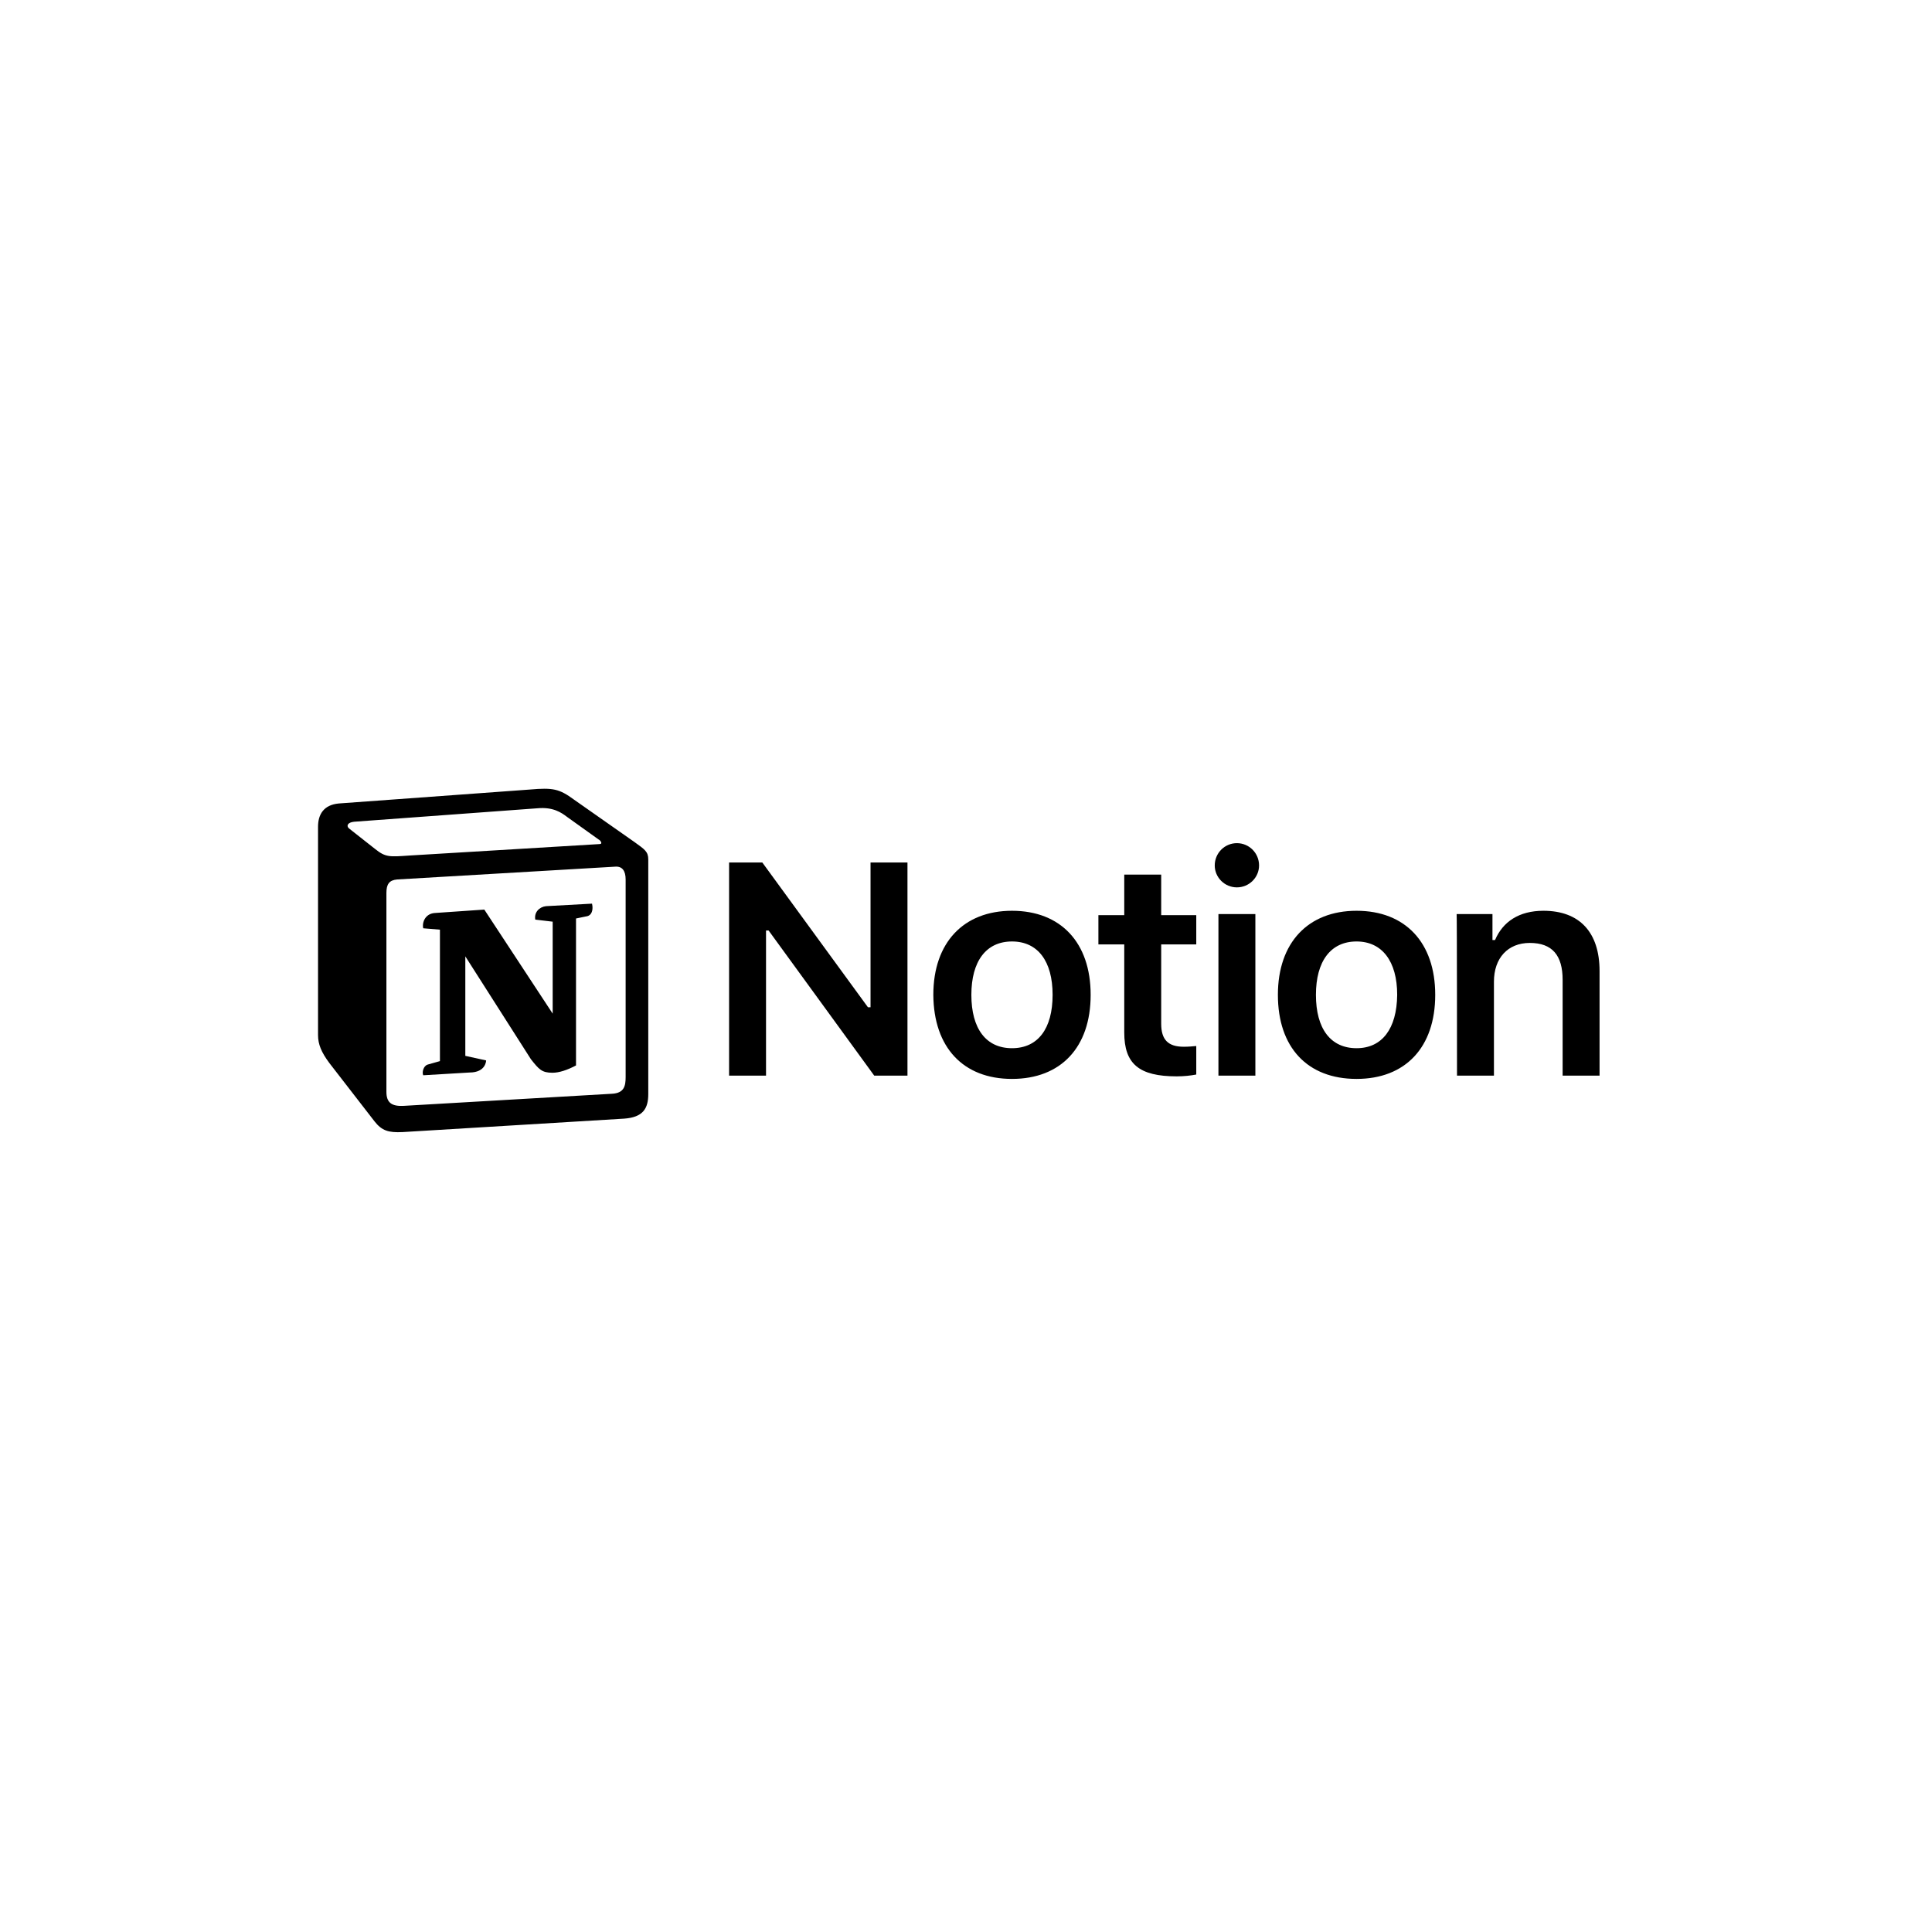
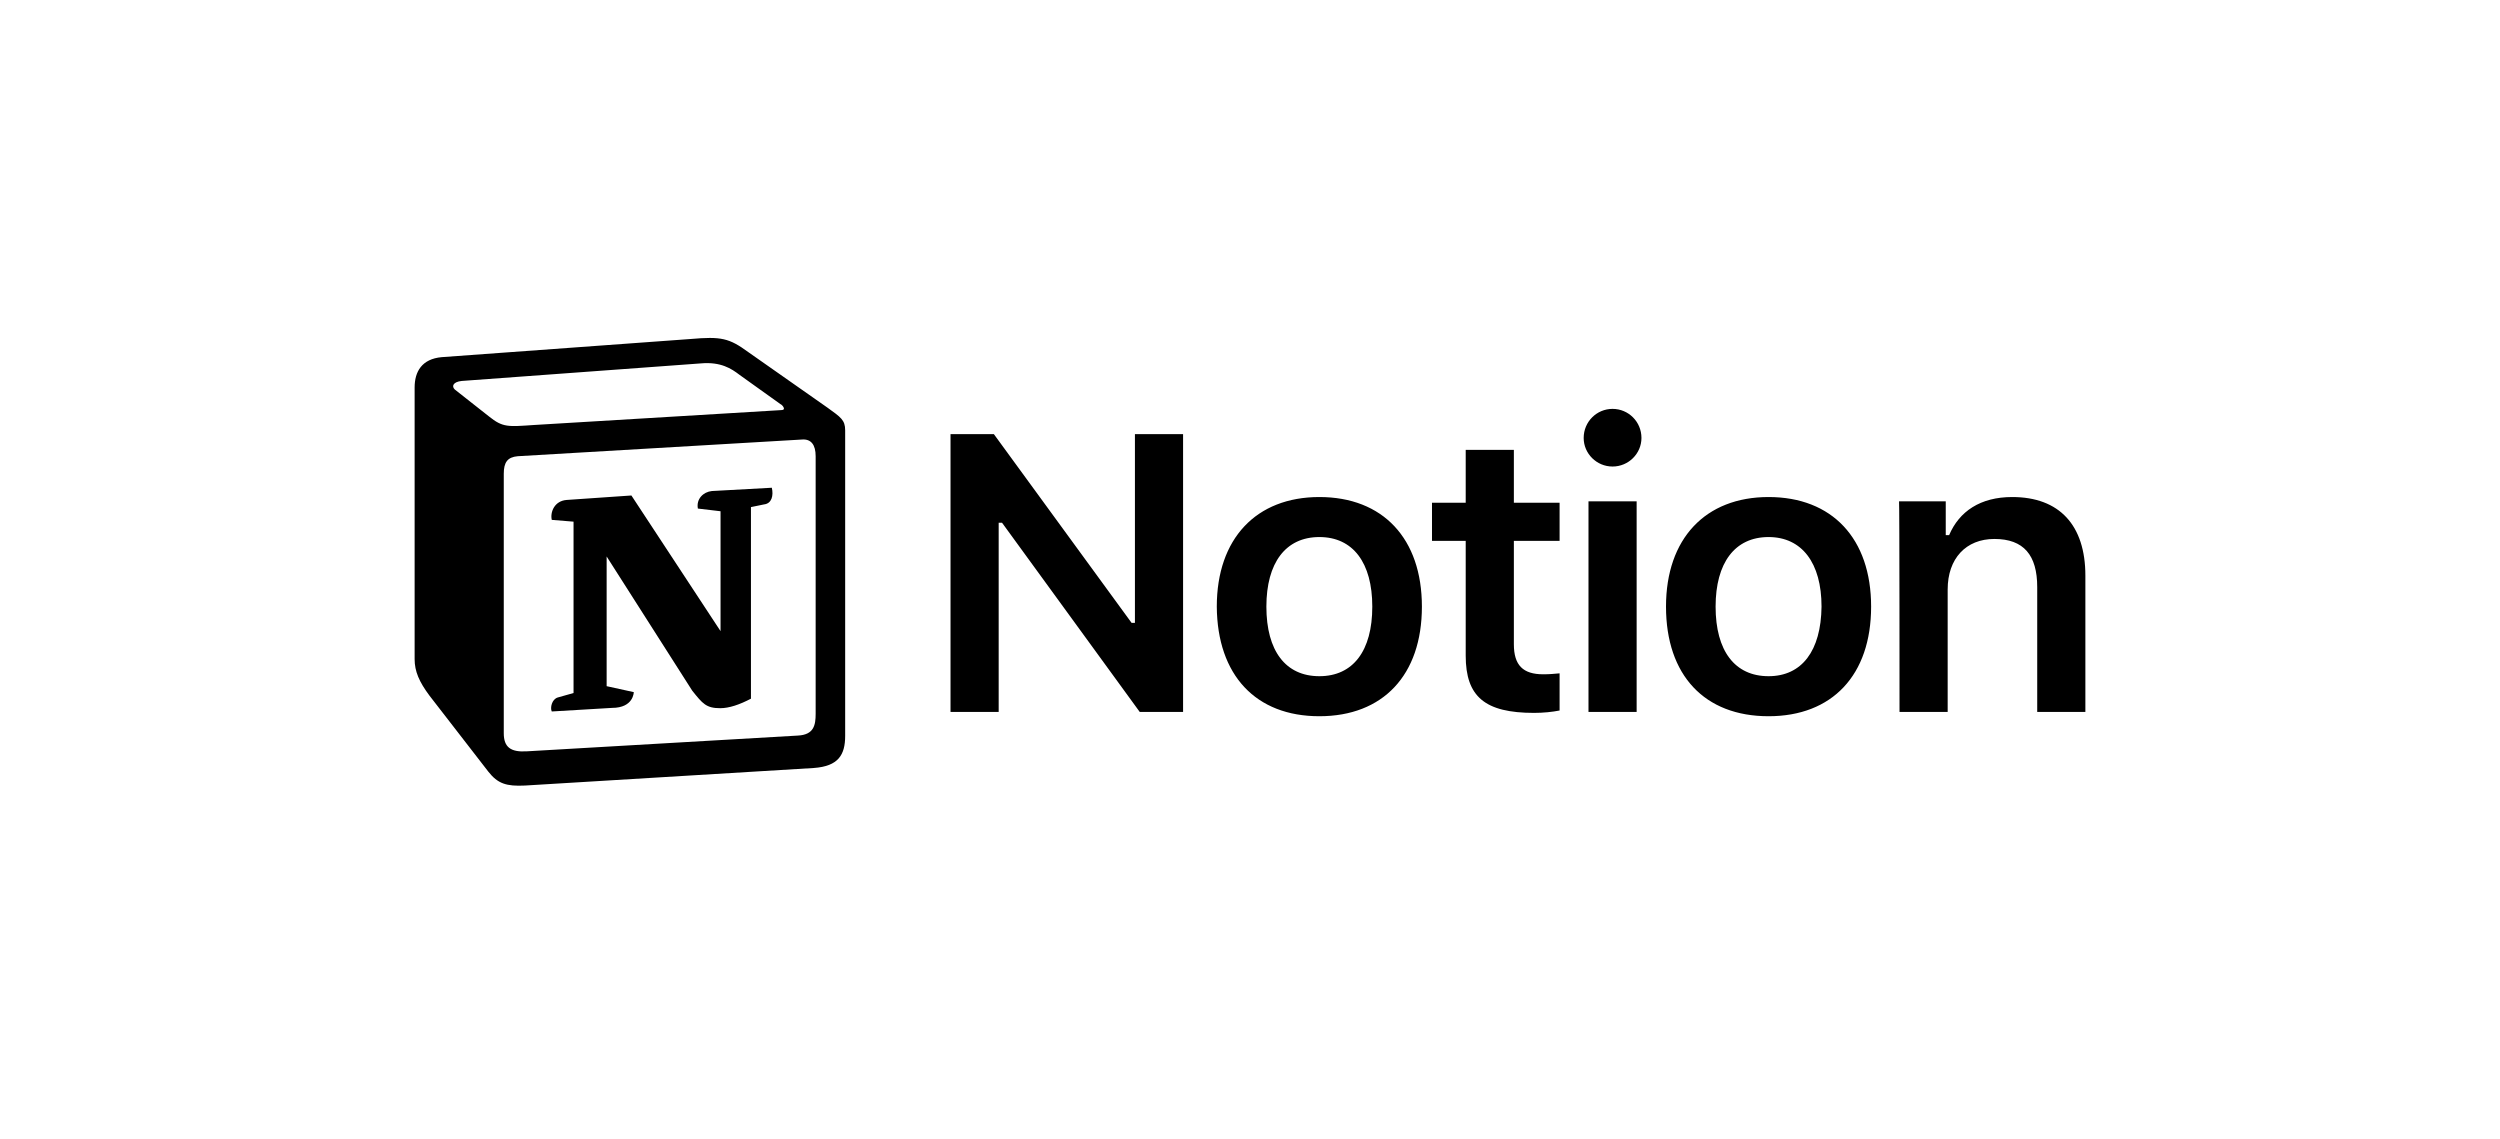
- <svg xmlns="http://www.w3.org/2000/svg" width="134" height="135" viewBox="0 0 134 135" fill="none">
-   <path d="M53.529 75.16V65.02H53.71L61.09 75.16H63.413V60.269H60.832V70.384H60.652L53.271 60.269H50.948V75.16H53.529ZM70.717 75.39C74.123 75.39 76.214 73.193 76.214 69.515C76.214 65.863 74.123 63.641 70.717 63.641C67.336 63.641 65.22 65.863 65.22 69.515C65.246 73.193 67.31 75.39 70.717 75.39ZM70.717 73.244C68.91 73.244 67.878 71.891 67.878 69.515C67.878 67.165 68.91 65.786 70.717 65.786C72.523 65.786 73.555 67.165 73.555 69.515C73.555 71.891 72.523 73.244 70.717 73.244ZM78.562 61.112V63.947H76.755V65.99H78.562V72.146C78.562 74.343 79.594 75.211 82.227 75.211C82.717 75.211 83.207 75.16 83.594 75.083V73.091C83.285 73.117 83.078 73.142 82.717 73.142C81.633 73.142 81.143 72.657 81.143 71.533V65.99H83.594V63.947H81.143V61.112H78.562ZM85.143 75.16H87.724V63.87H85.143V75.16ZM86.433 62.006C87.285 62.006 87.982 61.316 87.982 60.474C87.982 59.605 87.285 58.916 86.433 58.916C85.582 58.916 84.885 59.605 84.885 60.474C84.885 61.316 85.582 62.006 86.433 62.006ZM94.795 75.39C98.201 75.39 100.292 73.193 100.292 69.515C100.292 65.863 98.201 63.641 94.795 63.641C91.414 63.641 89.298 65.863 89.298 69.515C89.298 73.193 91.362 75.39 94.795 75.39ZM94.795 73.244C92.988 73.244 91.956 71.891 91.956 69.515C91.956 67.165 92.988 65.786 94.795 65.786C96.576 65.786 97.634 67.165 97.634 69.515C97.608 71.891 96.576 73.244 94.795 73.244ZM101.814 75.16H104.395V68.596C104.395 66.936 105.376 65.888 106.899 65.888C108.473 65.888 109.195 66.757 109.195 68.468V75.16H111.776V67.855C111.776 65.148 110.383 63.641 107.853 63.641C106.15 63.641 105.015 64.407 104.473 65.684H104.292V63.87H101.789C101.814 63.87 101.814 75.16 101.814 75.16Z" fill="currentColor" />
-   <path fill-rule="evenodd" clip-rule="evenodd" d="M26.203 59.316C26.954 59.922 27.226 59.874 28.633 59.779L41.881 58.981C42.169 58.981 41.929 58.694 41.833 58.662L39.628 57.084C39.212 56.765 38.637 56.382 37.566 56.478L24.749 57.419C24.286 57.466 24.19 57.706 24.381 57.881L26.203 59.316ZM27.002 62.394V76.299C27.002 77.048 27.37 77.319 28.217 77.272L42.776 76.426C43.623 76.379 43.719 75.868 43.719 75.262V61.453C43.719 60.847 43.479 60.512 42.968 60.56L27.754 61.453C27.194 61.501 27.002 61.788 27.002 62.394ZM41.37 63.143C41.466 63.558 41.37 63.988 40.954 64.036L40.251 64.18V74.449C39.644 74.768 39.084 74.959 38.605 74.959C37.854 74.959 37.662 74.72 37.103 74.019L32.516 66.827V73.779L33.97 74.098C33.97 74.098 33.97 74.943 32.804 74.943L29.575 75.135C29.48 74.943 29.575 74.481 29.895 74.385L30.742 74.146V64.961L29.575 64.865C29.48 64.451 29.719 63.845 30.375 63.797L33.843 63.558L38.621 70.829V64.403L37.406 64.259C37.31 63.749 37.694 63.366 38.157 63.319L41.37 63.143ZM23.678 56.143L37.023 55.17C38.653 55.027 39.084 55.122 40.107 55.872L44.358 58.854C45.061 59.364 45.301 59.508 45.301 60.066V76.442C45.301 77.463 44.934 78.069 43.623 78.165L28.137 79.105C27.146 79.153 26.683 79.01 26.171 78.356L23.023 74.29C22.464 73.54 22.224 72.982 22.224 72.328V57.769C22.224 56.924 22.608 56.239 23.678 56.143Z" fill="currentColor" />
+ <svg xmlns="http://www.w3.org/2000/svg" width="134" height="61" viewBox="0 0 134 61" fill="none">
+   <path d="M53.529 38.16V28.02H53.71L61.09 38.16H63.413V23.269H60.832V33.384H60.652L53.271 23.269H50.948V38.16H53.529ZM70.717 38.39C74.123 38.39 76.214 36.193 76.214 32.515C76.214 28.863 74.123 26.641 70.717 26.641C67.336 26.641 65.22 28.863 65.22 32.515C65.246 36.193 67.31 38.39 70.717 38.39ZM70.717 36.244C68.91 36.244 67.878 34.891 67.878 32.515C67.878 30.165 68.91 28.786 70.717 28.786C72.523 28.786 73.555 30.165 73.555 32.515C73.555 34.891 72.523 36.244 70.717 36.244ZM78.562 24.112V26.947H76.755V28.991H78.562V35.146C78.562 37.343 79.594 38.211 82.227 38.211C82.717 38.211 83.207 38.16 83.594 38.083V36.091C83.285 36.117 83.078 36.142 82.717 36.142C81.633 36.142 81.143 35.657 81.143 34.533V28.991H83.594V26.947H81.143V24.112H78.562ZM85.143 38.16H87.724V26.87H85.143V38.16ZM86.433 25.006C87.285 25.006 87.982 24.316 87.982 23.474C87.982 22.605 87.285 21.916 86.433 21.916C85.582 21.916 84.885 22.605 84.885 23.474C84.885 24.316 85.582 25.006 86.433 25.006ZM94.795 38.39C98.201 38.39 100.292 36.193 100.292 32.515C100.292 28.863 98.201 26.641 94.795 26.641C91.414 26.641 89.298 28.863 89.298 32.515C89.298 36.193 91.362 38.39 94.795 38.39ZM94.795 36.244C92.988 36.244 91.956 34.891 91.956 32.515C91.956 30.165 92.988 28.786 94.795 28.786C96.576 28.786 97.634 30.165 97.634 32.515C97.608 34.891 96.576 36.244 94.795 36.244ZM101.814 38.16H104.395V31.596C104.395 29.936 105.376 28.888 106.899 28.888C108.473 28.888 109.195 29.757 109.195 31.468V38.16H111.776V30.855C111.776 28.148 110.383 26.641 107.853 26.641C106.15 26.641 105.015 27.407 104.473 28.684H104.292V26.87H101.789C101.814 26.87 101.814 38.16 101.814 38.16Z" fill="currentColor" />
+   <path fill-rule="evenodd" clip-rule="evenodd" d="M26.203 22.316C26.954 22.922 27.226 22.874 28.633 22.779L41.881 21.981C42.169 21.981 41.929 21.694 41.833 21.662L39.628 20.084C39.212 19.765 38.637 19.382 37.566 19.478L24.749 20.419C24.286 20.466 24.19 20.706 24.381 20.881L26.203 22.316ZM27.002 25.394V39.299C27.002 40.048 27.37 40.319 28.217 40.272L42.776 39.426C43.623 39.379 43.719 38.868 43.719 38.262V24.453C43.719 23.847 43.479 23.512 42.968 23.56L27.754 24.453C27.194 24.501 27.002 24.788 27.002 25.394ZM41.37 26.143C41.466 26.558 41.37 26.988 40.954 27.036L40.251 27.18V37.449C39.644 37.768 39.084 37.959 38.605 37.959C37.854 37.959 37.662 37.72 37.103 37.019L32.516 29.827V36.779L33.97 37.098C33.97 37.098 33.97 37.943 32.804 37.943L29.575 38.135C29.48 37.943 29.575 37.481 29.895 37.385L30.742 37.146V27.961L29.575 27.865C29.48 27.451 29.719 26.845 30.375 26.797L33.843 26.558L38.621 33.829V27.403L37.406 27.259C37.31 26.749 37.694 26.366 38.157 26.319L41.37 26.143ZM23.678 19.143L37.023 18.17C38.653 18.027 39.084 18.122 40.107 18.872L44.358 21.854C45.061 22.364 45.301 22.508 45.301 23.066V39.442C45.301 40.463 44.934 41.069 43.623 41.164L28.137 42.105C27.146 42.153 26.683 42.01 26.171 41.356L23.023 37.29C22.464 36.54 22.224 35.982 22.224 35.328V20.769C22.224 19.924 22.608 19.238 23.678 19.143Z" fill="currentColor" />
</svg>
